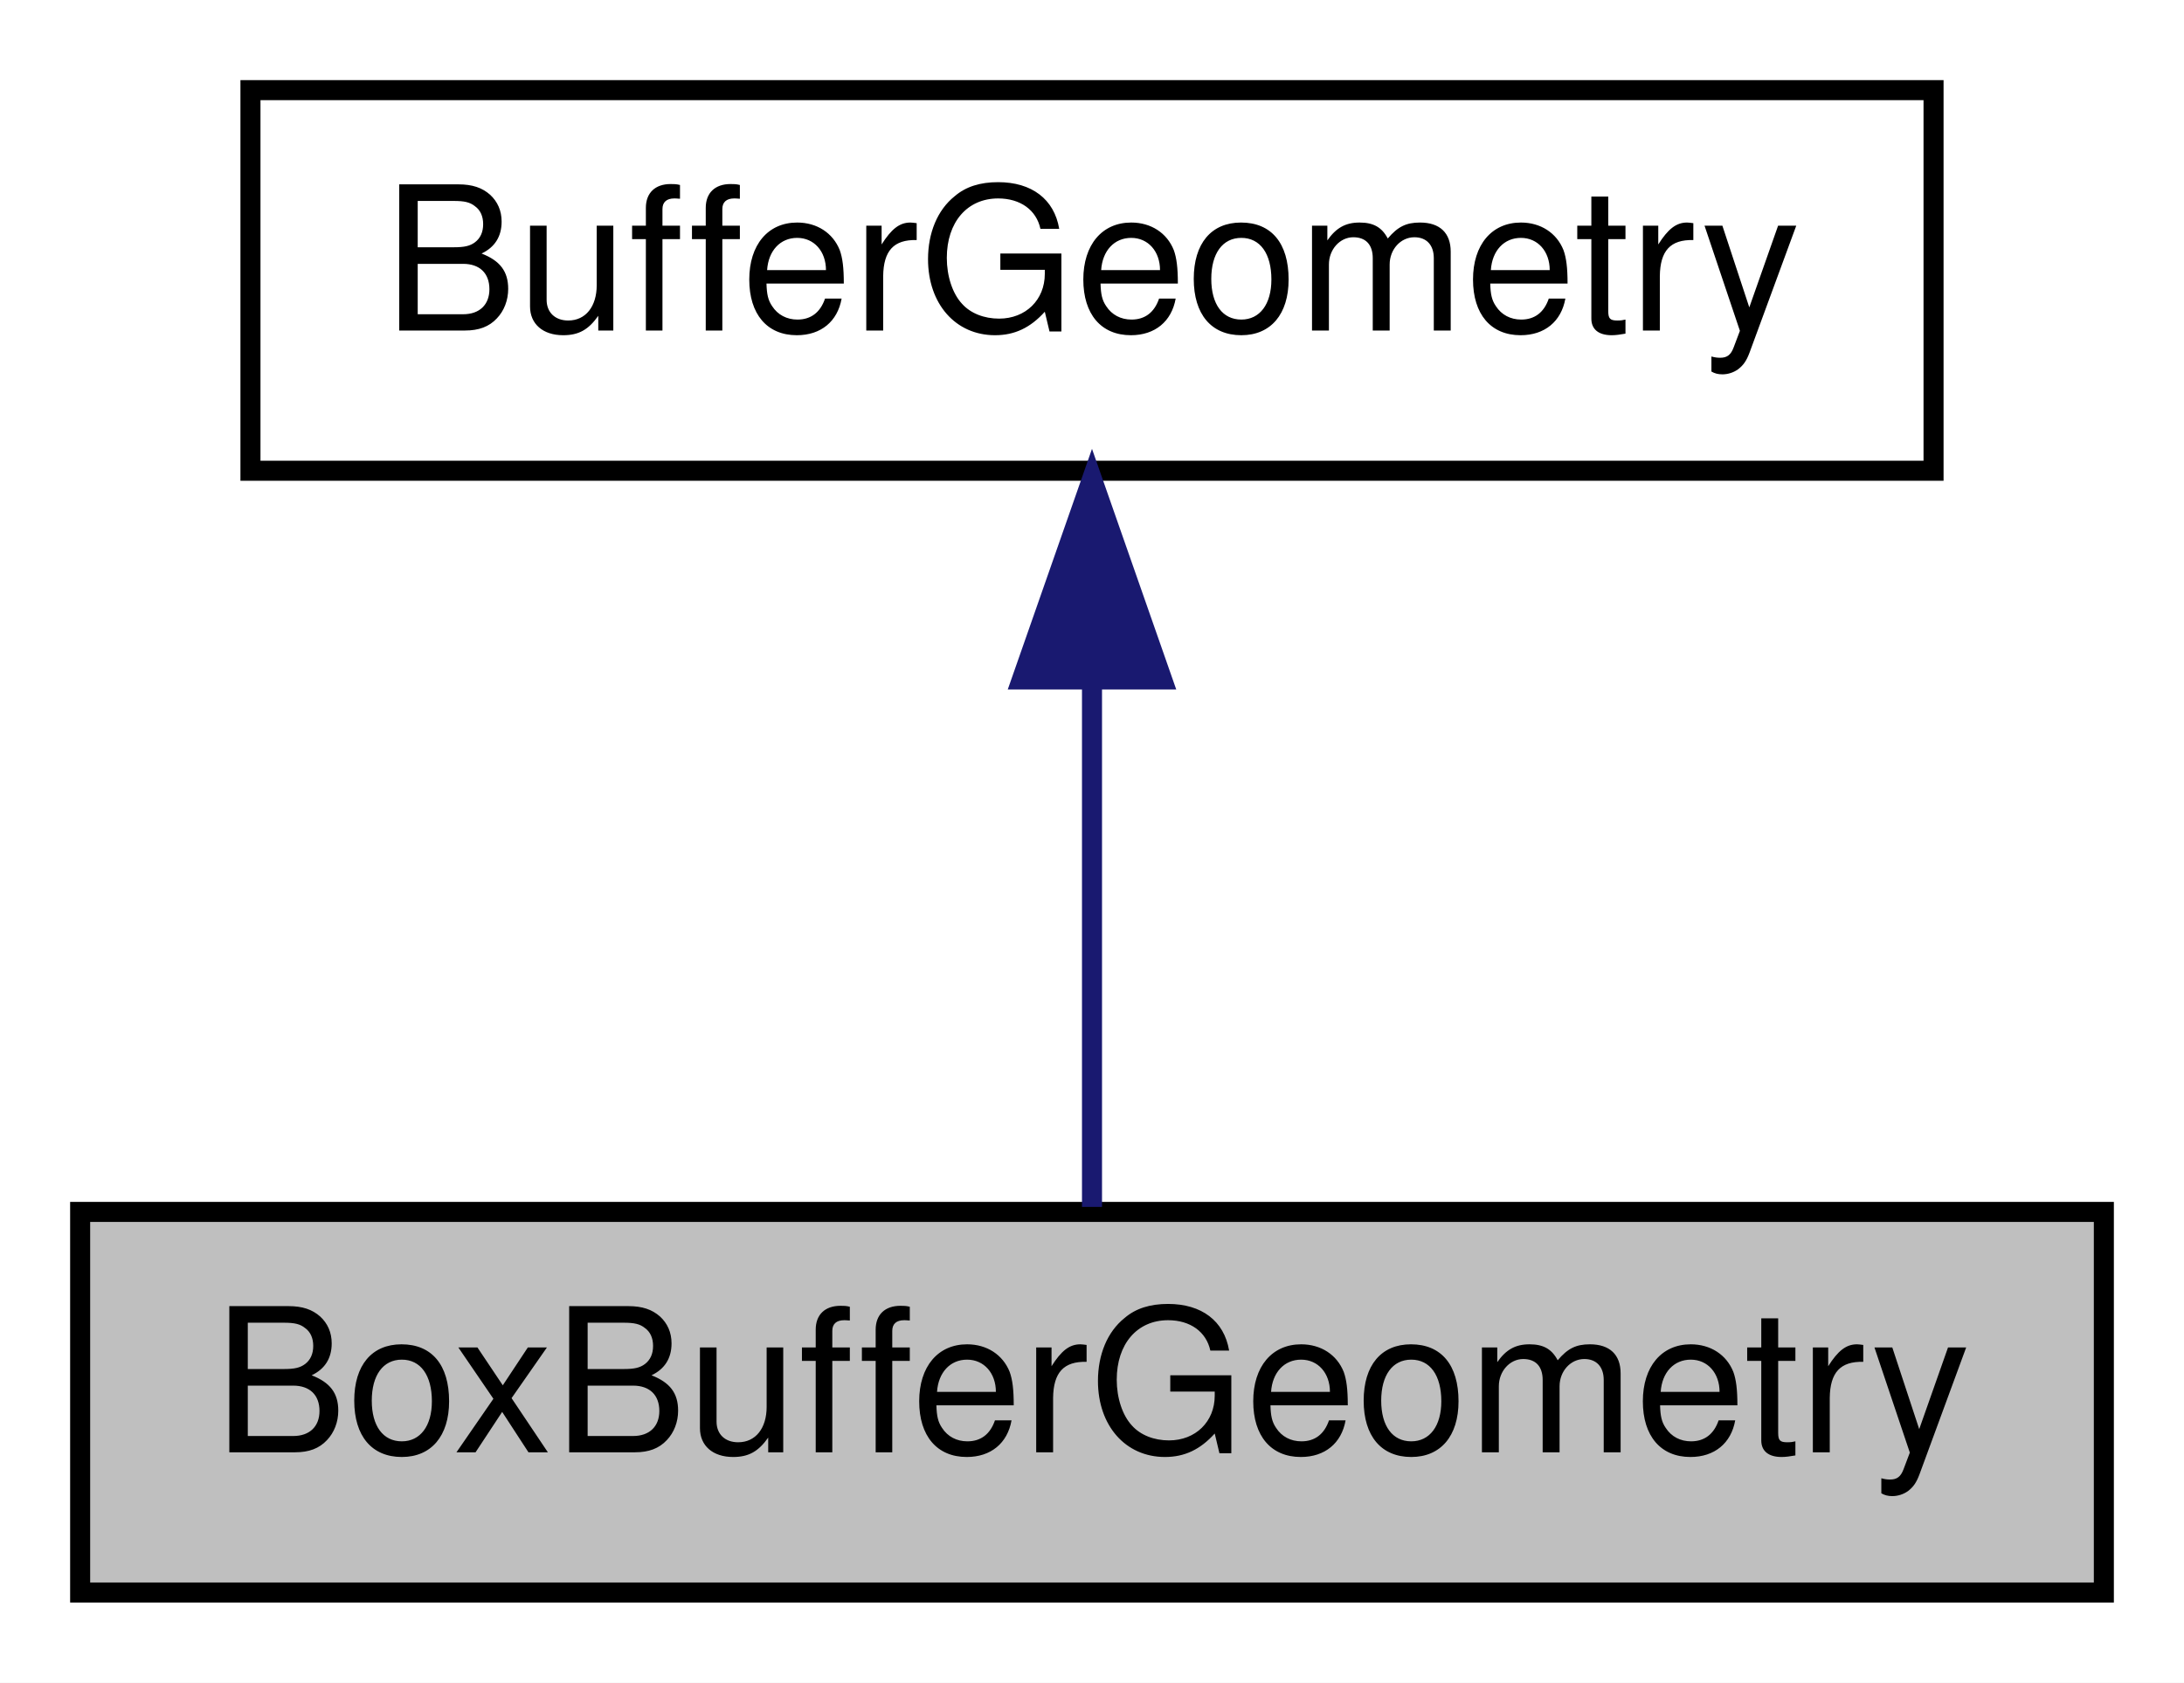
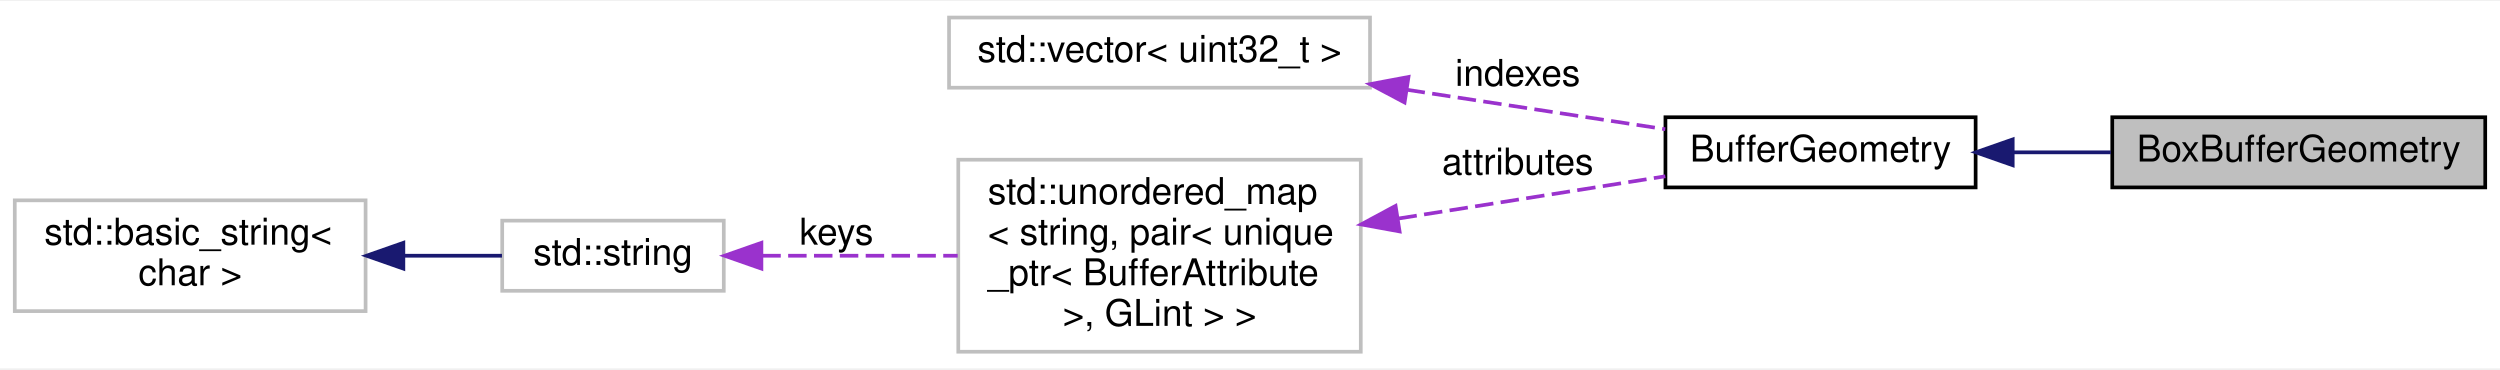
- <svg xmlns="http://www.w3.org/2000/svg" xmlns:xlink="http://www.w3.org/1999/xlink" width="109pt" height="84pt" viewBox="0.00 0.00 109.00 84.00">
-   <g id="graph0" class="graph" transform="scale(1 1) rotate(0) translate(4 80)">
-     <polygon fill="white" stroke="transparent" points="-4,4 -4,-80 105,-80 105,4 -4,4" />
+ <svg xmlns="http://www.w3.org/2000/svg" xmlns:xlink="http://www.w3.org/1999/xlink" width="677pt" height="100pt" viewBox="0.00 0.00 677.00 99.50">
+   <g id="graph0" class="graph" transform="scale(1 1) rotate(0) translate(4 95.5)">
+     <polygon fill="white" stroke="transparent" points="-4,4 -4,-95.5 673,-95.5 673,4 -4,4" />
    <g id="node1" class="node">
      <g id="a_node1">
        <a xlink:title=" ">
-           <polygon fill="#bfbfbf" stroke="black" points="0,-0.5 0,-19.5 101,-19.5 101,-0.5 0,-0.5" />
-           <text text-anchor="middle" x="50.5" y="-7.5" font-family="Helvetica,sans-Serif" font-size="10.00">BoxBufferGeometry</text>
+           <polygon fill="#bfbfbf" stroke="black" points="568,-45 568,-64 669,-64 669,-45 568,-45" />
+           <text text-anchor="middle" x="618.5" y="-52" font-family="Helvetica,sans-Serif" font-size="10.00">BoxBufferGeometry</text>
        </a>
      </g>
    </g>
    <g id="node2" class="node">
      <g id="a_node2">
        <a xlink:href="class_buffer_geometry.html" target="_top" xlink:title=" ">
-           <polygon fill="white" stroke="black" points="8.5,-56.5 8.5,-75.5 92.5,-75.5 92.5,-56.5 8.5,-56.5" />
-           <text text-anchor="middle" x="50.5" y="-63.5" font-family="Helvetica,sans-Serif" font-size="10.00">BufferGeometry</text>
+           <polygon fill="white" stroke="black" points="447,-45 447,-64 531,-64 531,-45 447,-45" />
+           <text text-anchor="middle" x="489" y="-52" font-family="Helvetica,sans-Serif" font-size="10.00">BufferGeometry</text>
        </a>
      </g>
    </g>
    <g id="edge1" class="edge">
-       <path fill="none" stroke="midnightblue" d="M50.5,-45.8C50.5,-36.91 50.5,-26.78 50.5,-19.75" />
-       <polygon fill="midnightblue" stroke="midnightblue" points="47,-46.08 50.5,-56.08 54,-46.08 47,-46.08" />
+       <path fill="none" stroke="midnightblue" d="M541.11,-54.5C549.84,-54.5 558.91,-54.5 567.61,-54.5" />
+       <polygon fill="midnightblue" stroke="midnightblue" points="541.04,-51 531.04,-54.5 541.04,-58 541.04,-51" />
+     </g>
+     <g id="node3" class="node">
+       <g id="a_node3">
+         <a xlink:title=" ">
+           <polygon fill="white" stroke="#bfbfbf" points="253,-72 253,-91 367,-91 367,-72 253,-72" />
+           <text text-anchor="middle" x="310" y="-79" font-family="Helvetica,sans-Serif" font-size="10.00">std::vector&lt; uint32_t &gt;</text>
+         </a>
+       </g>
+     </g>
+     <g id="edge2" class="edge">
+       <path fill="none" stroke="#9a32cd" stroke-dasharray="5,2" d="M376.91,-71.45C400.39,-67.86 426.15,-63.93 446.95,-60.76" />
+       <polygon fill="#9a32cd" stroke="#9a32cd" points="376.36,-67.99 367,-72.96 377.42,-74.91 376.36,-67.99" />
+       <text text-anchor="middle" x="407" y="-72.5" font-family="Helvetica,sans-Serif" font-size="10.00"> indexes</text>
+     </g>
+     <g id="node4" class="node">
+       <g id="a_node4">
+         <a xlink:title=" ">
+           <polygon fill="white" stroke="#bfbfbf" points="255.5,-0.5 255.5,-52.5 364.5,-52.5 364.5,-0.5 255.5,-0.5" />
+           <text text-anchor="start" x="263.5" y="-40.5" font-family="Helvetica,sans-Serif" font-size="10.00">std::unordered_map</text>
+           <text text-anchor="start" x="263.5" y="-29.5" font-family="Helvetica,sans-Serif" font-size="10.00">&lt; string, pair&lt; unique</text>
+           <text text-anchor="start" x="263.5" y="-18.5" font-family="Helvetica,sans-Serif" font-size="10.00">_ptr&lt; BufferAttribute</text>
+           <text text-anchor="middle" x="310" y="-7.5" font-family="Helvetica,sans-Serif" font-size="10.00"> &gt;, GLint &gt; &gt;</text>
+         </a>
+       </g>
+     </g>
+     <g id="edge3" class="edge">
+       <path fill="none" stroke="#9a32cd" stroke-dasharray="5,2" d="M374.72,-36.58C398.79,-40.39 425.52,-44.62 446.97,-48.01" />
+       <polygon fill="#9a32cd" stroke="#9a32cd" points="375.01,-33.08 364.59,-34.98 373.92,-40 375.01,-33.08" />
+       <text text-anchor="middle" x="407" y="-48.5" font-family="Helvetica,sans-Serif" font-size="10.00"> attributes</text>
+     </g>
+     <g id="node5" class="node">
+       <g id="a_node5">
+         <a xlink:title="STL class.">
+           <polygon fill="white" stroke="#bfbfbf" points="132,-17 132,-36 192,-36 192,-17 132,-17" />
+           <text text-anchor="middle" x="162" y="-24" font-family="Helvetica,sans-Serif" font-size="10.00">std::string</text>
+         </a>
+       </g>
+     </g>
+     <g id="edge4" class="edge">
+       <path fill="none" stroke="#9a32cd" stroke-dasharray="5,2" d="M202.43,-26.5C218.7,-26.5 237.82,-26.5 255.34,-26.5" />
+       <polygon fill="#9a32cd" stroke="#9a32cd" points="202.19,-23 192.19,-26.5 202.19,-30 202.19,-23" />
+       <text text-anchor="middle" x="222.5" y="-29.5" font-family="Helvetica,sans-Serif" font-size="10.00"> keys</text>
+     </g>
+     <g id="node6" class="node">
+       <g id="a_node6">
+         <a xlink:title="STL class.">
+           <polygon fill="white" stroke="#bfbfbf" points="0,-11.5 0,-41.5 95,-41.5 95,-11.5 0,-11.5" />
+           <text text-anchor="start" x="8" y="-29.5" font-family="Helvetica,sans-Serif" font-size="10.00">std::basic_string&lt;</text>
+           <text text-anchor="middle" x="47.5" y="-18.5" font-family="Helvetica,sans-Serif" font-size="10.00"> char &gt;</text>
+         </a>
+       </g>
+     </g>
+     <g id="edge5" class="edge">
+       <path fill="none" stroke="midnightblue" d="M105.53,-26.5C114.68,-26.5 123.8,-26.5 131.93,-26.5" />
+       <polygon fill="midnightblue" stroke="midnightblue" points="105.23,-23 95.23,-26.5 105.23,-30 105.23,-23" />
    </g>
  </g>
</svg>
